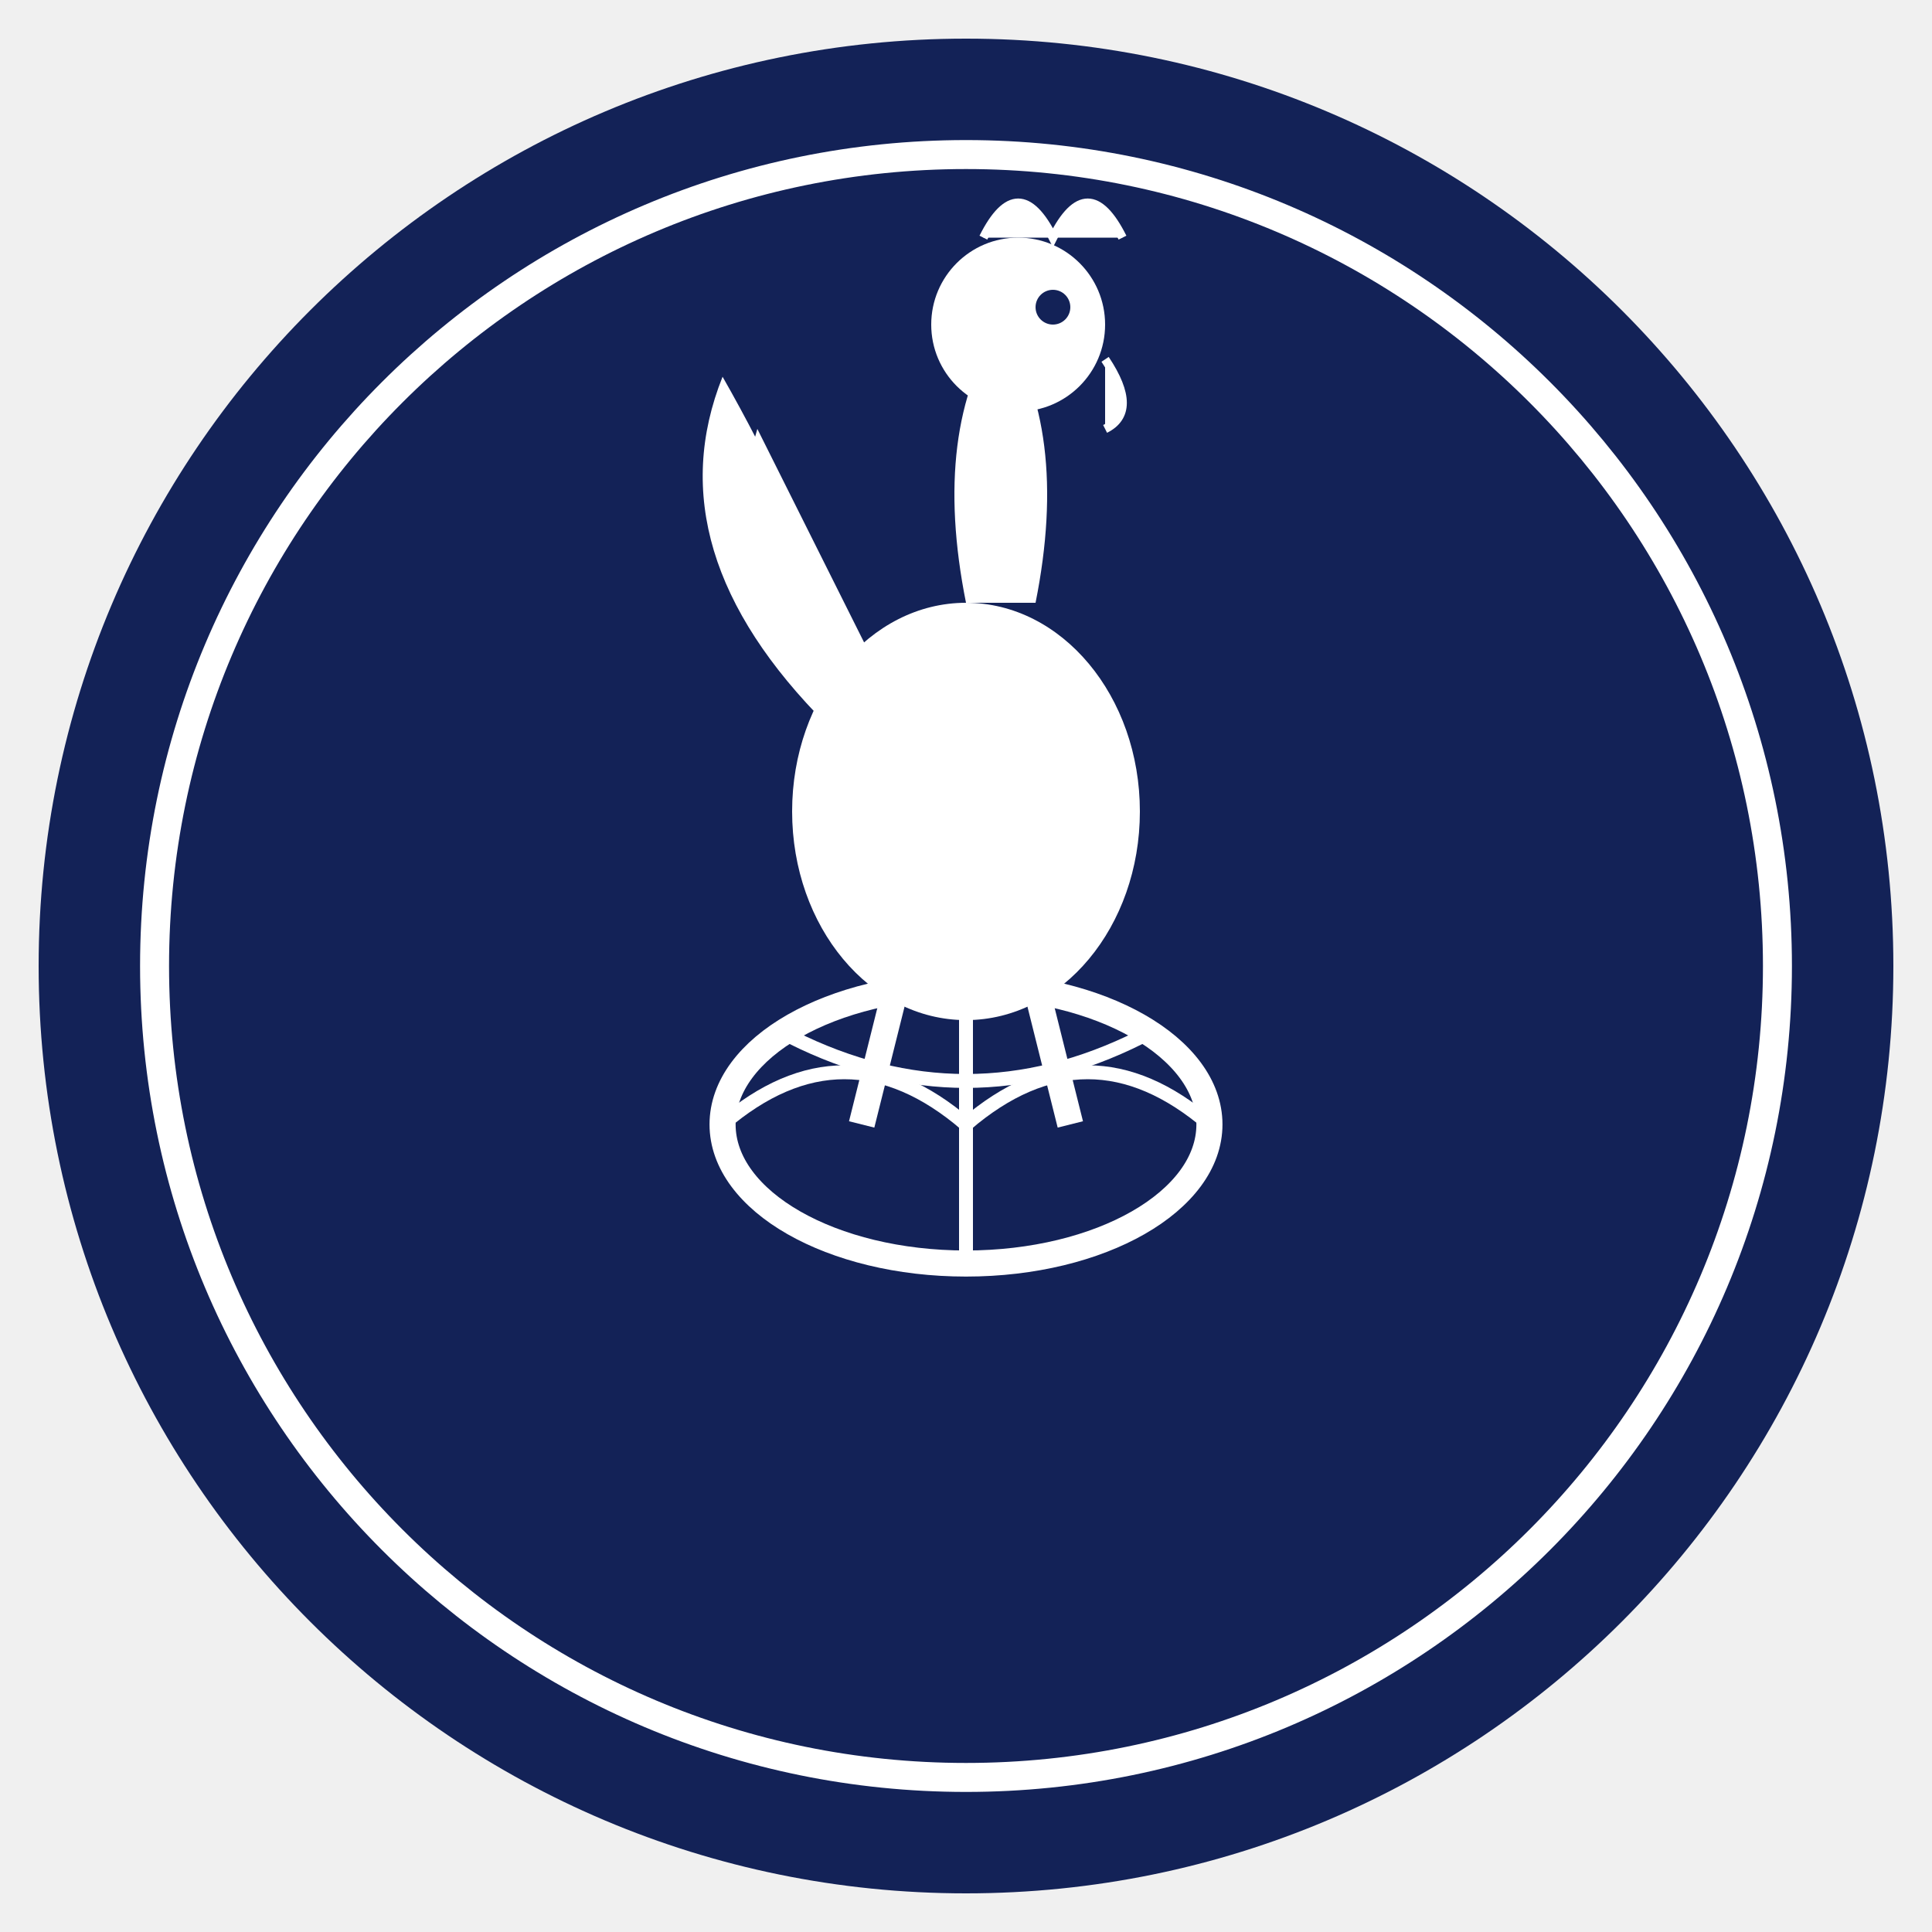
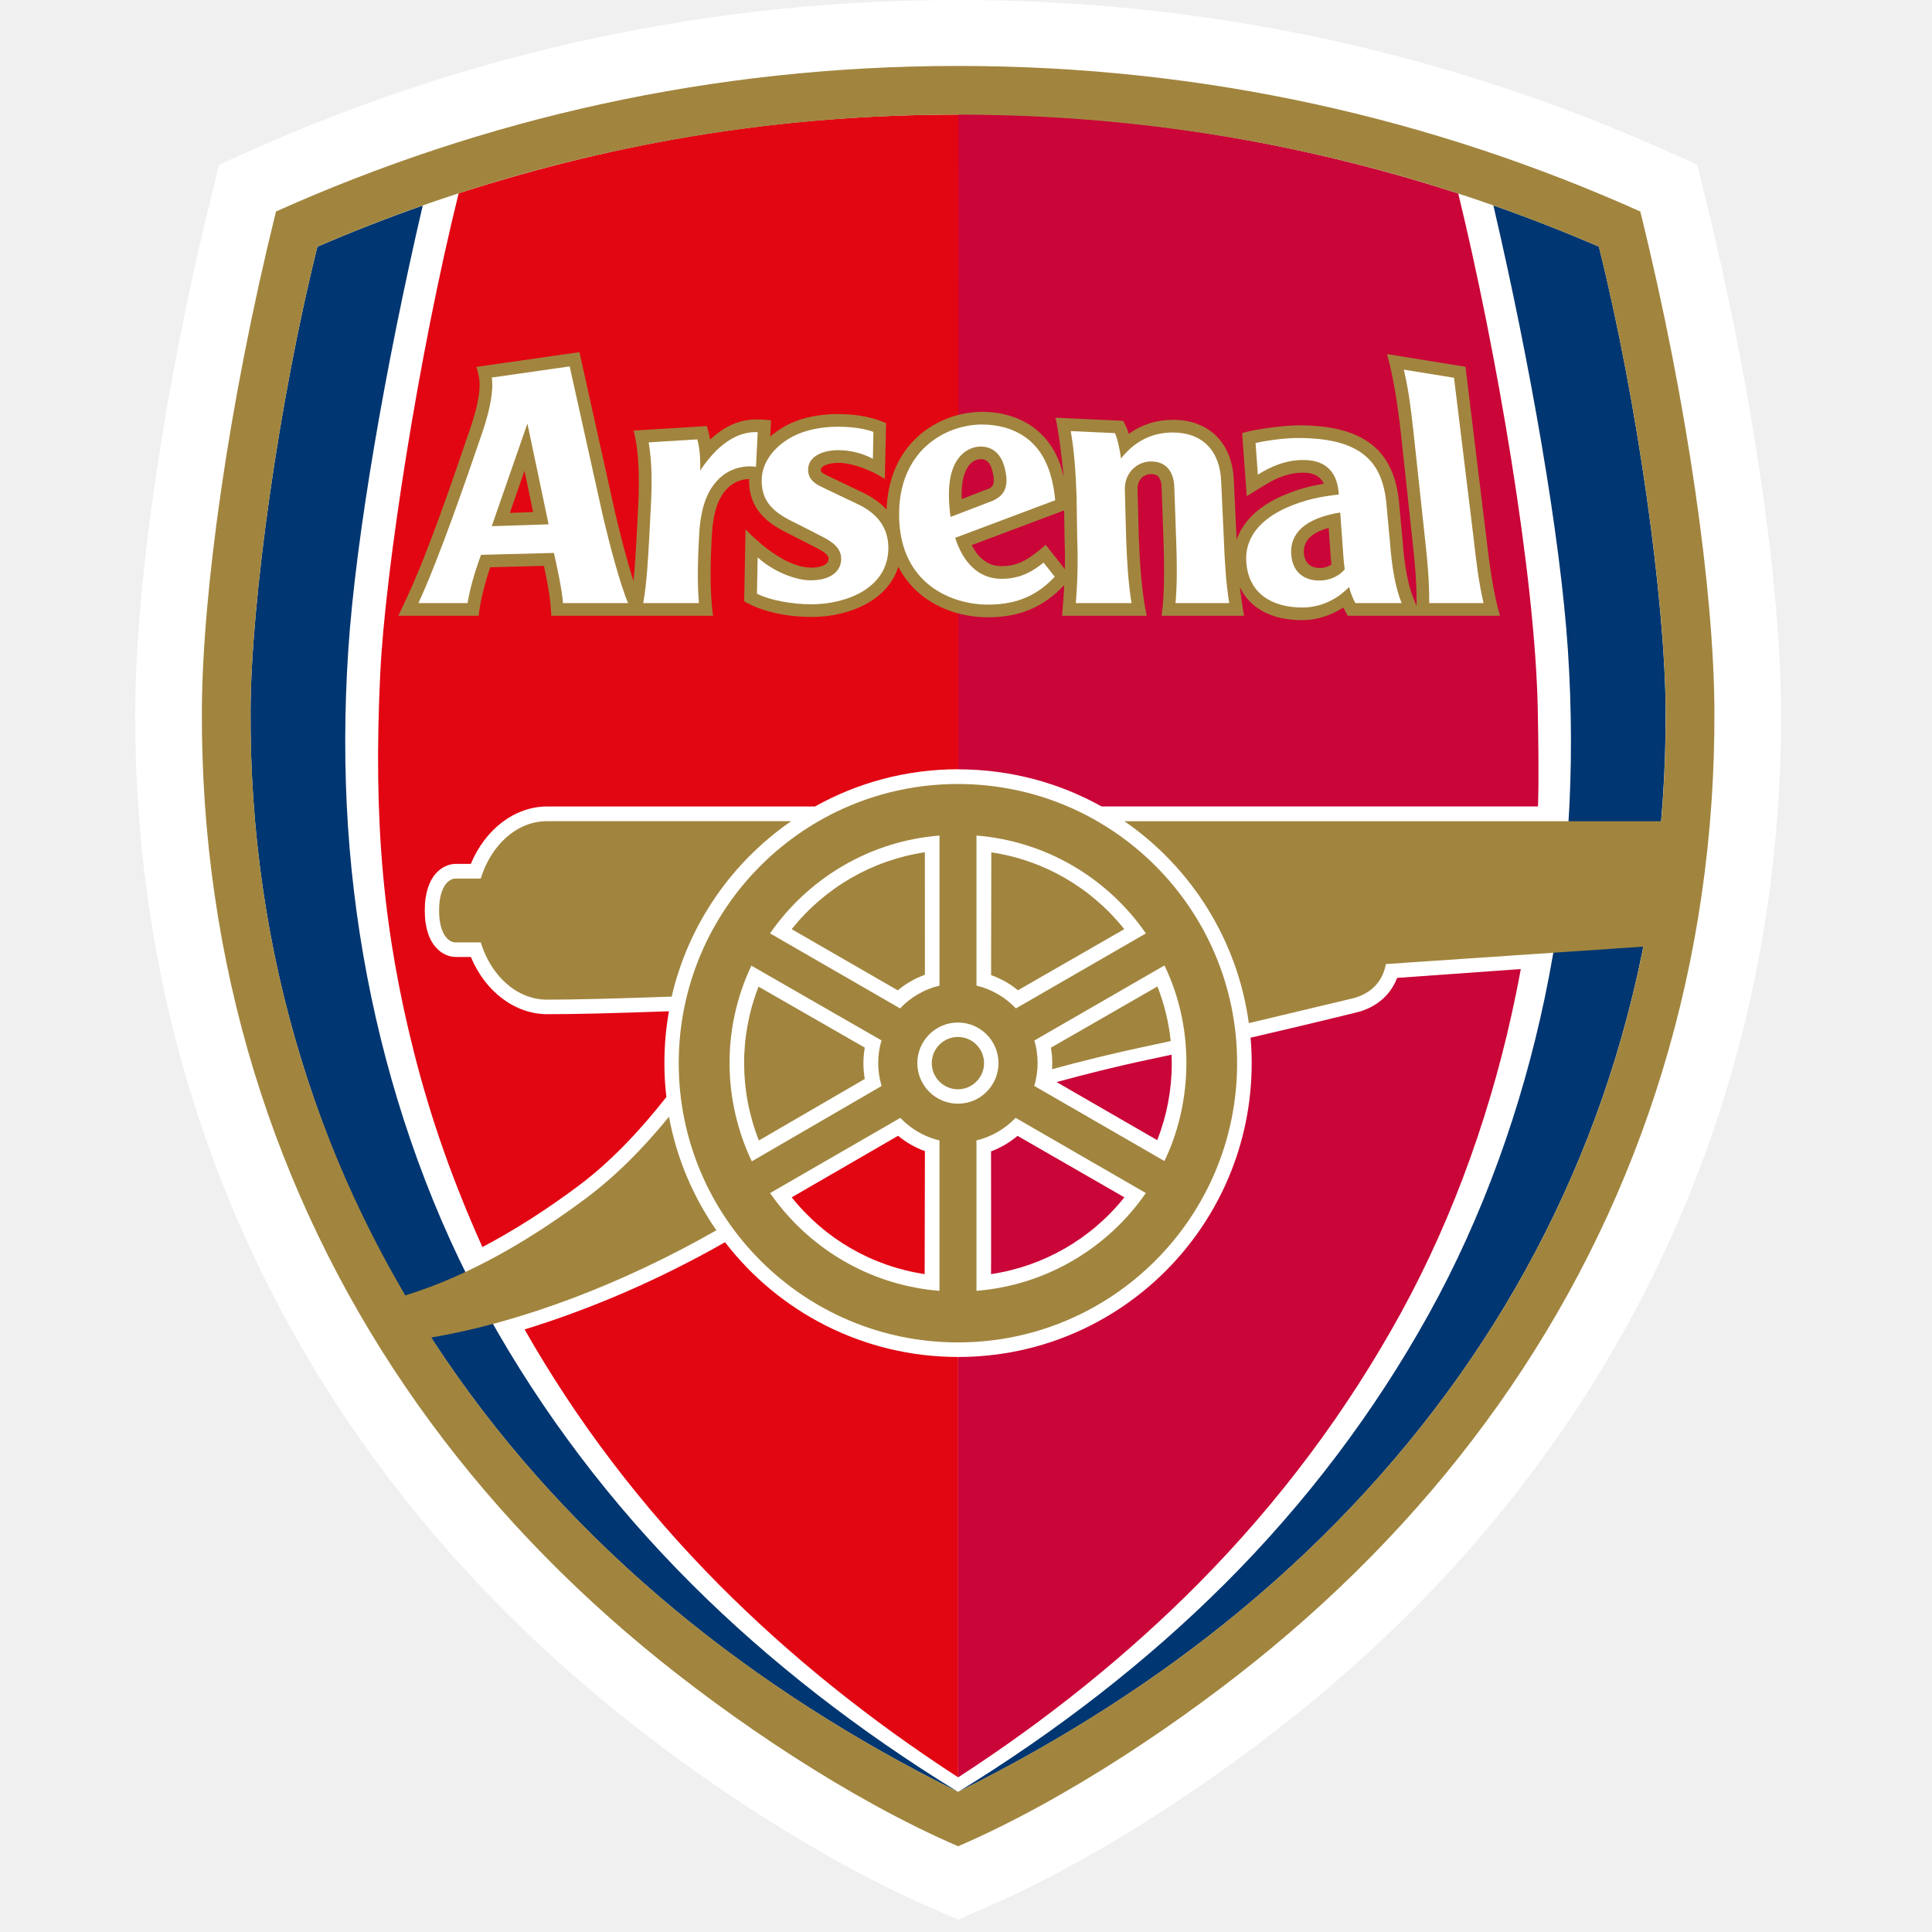
- <svg xmlns="http://www.w3.org/2000/svg" viewBox="0 0 100 100" width="100" height="100">
-   <circle cx="50" cy="50" r="48" fill="#132257" />
-   <circle cx="50" cy="50" r="42" fill="none" stroke="#FFFFFF" stroke-width="1.5" />
-   <g transform="translate(50,42) scale(0.9)">
-     <ellipse cx="0" cy="18" rx="14" ry="8" fill="none" stroke="#FFFFFF" stroke-width="1.5" />
-     <path d="M-14 18 Q-7 12 0 18 Q7 12 14 18" fill="none" stroke="#FFFFFF" stroke-width="0.8" />
-     <path d="M0 10 L0 26" fill="none" stroke="#FFFFFF" stroke-width="0.8" />
-     <path d="M-10 13 Q0 18 10 13" fill="none" stroke="#FFFFFF" stroke-width="0.8" />
-     <line x1="-4" y1="10" x2="-6" y2="18" stroke="#FFFFFF" stroke-width="1.5" />
-     <line x1="4" y1="10" x2="6" y2="18" stroke="#FFFFFF" stroke-width="1.5" />
-     <ellipse cx="0" cy="0" rx="10" ry="12" fill="#FFFFFF" />
-     <path d="M0 -12 Q-2 -22 2 -28 Q6 -22 4 -12" fill="#FFFFFF" />
-     <circle cx="3" cy="-28" r="5" fill="#FFFFFF" />
-     <path d="M8 -29 L14 -27 L8 -25" fill="#132257" />
-     <circle cx="5" cy="-29" r="1" fill="#132257" />
-     <path d="M1 -33 Q3 -37 5 -33 Q7 -37 9 -33" fill="#FFFFFF" stroke="#FFFFFF" stroke-width="0.5" />
-     <path d="M8 -26 Q10 -23 8 -22" fill="#FFFFFF" stroke="#FFFFFF" stroke-width="0.5" />
-     <path d="M-8 -5 Q-18 -15 -14 -25 Q-10 -18 -6 -8" fill="#FFFFFF" />
-     <path d="M-6 -3 Q-15 -12 -12 -22 Q-8 -14 -4 -6" fill="#FFFFFF" />
+ <svg xmlns="http://www.w3.org/2000/svg" width="100" height="100" viewBox="0 0 100 100" fill="none">
+   <g clip-path="url(#clip0_326_65)">
+     <path d="M49.594 3.819C61.751 3.819 73.522 6.319 84.585 11.248C86.885 20.606 88.333 30.368 88.367 36.764C88.367 36.88 88.368 36.995 88.368 37.111C88.368 43.415 87.462 49.573 85.672 55.424C83.914 61.17 81.297 66.616 77.893 71.612C74.547 76.524 70.42 81.03 65.629 85.007C60.542 89.229 54.562 93.026 49.595 95.192C44.627 93.026 38.647 89.23 33.56 85.007C28.768 81.03 24.641 76.523 21.295 71.612C17.892 66.617 15.274 61.17 13.516 55.424C11.726 49.574 10.819 43.415 10.819 37.11C10.819 36.995 10.819 36.88 10.82 36.765C10.854 30.369 12.302 20.607 14.603 11.249C25.665 6.32 37.436 3.819 49.594 3.819Z" fill="white" />
+     <path d="M49.594 3.819C61.751 3.819 73.522 6.319 84.585 11.248C86.885 20.606 88.333 30.368 88.367 36.764C88.367 36.88 88.368 36.995 88.368 37.111C88.368 43.415 87.462 49.573 85.672 55.424C83.914 61.17 81.297 66.616 77.893 71.612C74.547 76.524 70.42 81.03 65.629 85.007C60.542 89.229 54.562 93.026 49.595 95.192C44.627 93.026 38.647 89.23 33.559 85.007C28.768 81.03 24.64 76.523 21.295 71.612C17.892 66.617 15.274 61.17 13.516 55.424C11.726 49.574 10.819 43.415 10.819 37.11C10.819 36.995 10.819 36.88 10.82 36.765C10.854 30.369 12.302 20.607 14.603 11.249C25.665 6.32 37.436 3.819 49.594 3.819ZM49.594 0C36.901 0 24.605 2.611 13.048 7.761L11.341 8.522L10.894 10.338C9.737 15.044 8.765 19.962 8.083 24.558C7.394 29.21 7.02 33.42 7.001 36.733C7 36.859 7 36.984 7 37.11C7 43.794 7.963 50.331 9.864 56.542C11.736 62.657 14.52 68.451 18.139 73.763C21.686 78.969 26.053 83.741 31.121 87.946C33.737 90.118 36.661 92.245 39.575 94.095C42.516 95.962 45.452 97.552 48.068 98.693L49.595 99.358L51.121 98.693C53.737 97.552 56.674 95.962 59.614 94.095C62.528 92.244 65.451 90.118 68.068 87.946C73.135 83.74 77.502 78.968 81.049 73.762C84.669 68.448 87.453 62.654 89.324 56.541C91.224 50.329 92.187 43.792 92.187 37.111C92.187 36.989 92.187 36.869 92.186 36.748V36.744C92.168 33.429 91.794 29.215 91.103 24.557C90.422 19.961 89.451 15.043 88.293 10.336L87.847 8.52L86.138 7.759C74.581 2.611 62.286 0 49.594 0Z" fill="white" />
+     <path d="M49.595 39.821C52.286 39.821 54.823 40.514 57.016 41.742H79.607C79.653 40.163 79.626 38.389 79.594 36.712C79.462 29.794 77.45 18.116 75.479 10.016C67.466 7.422 58.868 5.904 49.6 5.904L49.595 39.821Z" fill="#CA0538" />
+     <path d="M49.601 5.931C40.54 5.931 32.196 7.283 23.74 10.004C21.66 18.399 19.94 29.515 19.682 34.851C19.303 42.666 19.871 48.313 21.435 54.496C22.314 57.971 23.482 61.239 24.969 64.548C26.575 63.703 28.245 62.645 29.928 61.388C31.697 60.069 33.233 58.383 34.491 56.782C34.424 56.205 34.389 55.62 34.389 55.025C34.389 54.11 34.469 53.214 34.624 52.344C31.499 52.453 29.723 52.494 28.33 52.494C26.649 52.494 25.115 51.323 24.372 49.532H23.585C22.991 49.532 21.986 49.025 21.986 47.123C21.986 45.222 22.991 44.715 23.585 44.715H24.37C25.114 42.917 26.648 41.743 28.33 41.743H42.183C44.376 40.516 46.906 39.816 49.599 39.816L49.601 5.929V5.93L49.601 5.931Z" fill="#E20613" />
+     <path d="M35.841 82.031C31.571 77.778 28.044 73.078 25.253 68.06C22.421 62.967 20.409 57.296 19.222 51.627C18.001 45.794 17.617 39.903 18.026 33.66C18.413 27.78 19.964 18.876 21.88 10.639C20.045 11.284 18.226 11.993 16.428 12.769C14.412 20.862 12.998 31.13 12.968 36.744C12.935 43.001 13.826 49.062 15.57 54.763C17.398 60.739 19.822 65.604 23.07 70.37C26.302 75.114 30.293 79.472 34.93 83.321C39.264 86.918 44.206 90.082 49.59 92.749C44.469 89.606 39.831 86.007 35.841 82.031V82.031Z" fill="#003671" />
+     <path d="M63.34 82.033C67.61 77.781 71.138 73.08 73.928 68.062C76.761 62.969 78.772 57.298 79.959 51.629C81.18 45.796 81.565 39.904 81.155 33.662C80.768 27.782 79.213 18.869 77.297 10.632C79.132 11.277 80.96 11.991 82.758 12.767C84.773 20.861 86.183 31.132 86.212 36.745C86.245 43.002 85.355 49.064 83.611 54.764C81.915 60.303 79.393 65.555 76.111 70.371C72.878 75.115 68.888 79.474 64.25 83.323C59.917 86.919 54.975 90.083 49.591 92.751C54.712 89.607 59.349 86.008 63.339 82.033H63.34Z" fill="#003671" />
+     <path d="M49.582 40.58C41.601 40.58 35.131 47.05 35.131 55.031C35.131 63.012 41.601 69.483 49.582 69.483C57.564 69.483 64.033 63.013 64.033 55.031C64.033 47.05 57.563 40.58 49.582 40.58Z" fill="#A1853E" />
+     <path d="M49.594 70.237C44.683 70.237 40.308 67.909 37.527 64.296C34.132 66.235 30.566 67.764 27.153 68.811C29.847 73.546 33.195 77.972 37.219 82.024C40.85 85.68 45.006 89.02 49.594 91.994V70.237V70.237Z" fill="#E20613" />
+     <path d="M28.315 51.742C26.752 51.742 25.414 50.511 24.884 48.779H23.57C23.231 48.779 22.727 48.368 22.727 47.128C22.727 45.887 23.231 45.476 23.57 45.476H24.883C25.413 43.742 26.75 42.504 28.314 42.504H40.952C37.884 44.622 35.633 47.839 34.765 51.585C31.966 51.682 29.819 51.742 28.314 51.742H28.315H28.315Z" fill="#A1853E" />
+     <path d="M84.901 10.947C74.168 6.138 62.356 3.413 49.594 3.413C36.832 3.413 25.019 6.138 14.285 10.947C11.81 20.965 10.481 30.683 10.449 36.728C10.415 43.191 11.328 49.505 13.161 55.495C14.931 61.278 17.563 66.758 20.988 71.784C24.353 76.723 28.503 81.256 33.322 85.256C37.855 89.019 43.994 93.147 49.593 95.562C55.192 93.147 61.332 89.019 65.865 85.256C70.684 81.256 74.833 76.723 78.198 71.784C81.622 66.758 84.256 61.278 86.025 55.495C87.859 49.505 88.771 43.191 88.737 36.728C88.706 30.683 87.376 20.965 84.901 10.947H84.901ZM76.116 70.365C72.883 75.109 68.893 79.467 64.255 83.316C59.922 86.913 54.973 90.079 49.59 92.747C44.206 90.079 39.266 86.913 34.931 83.316C30.294 79.467 26.303 75.109 23.071 70.365C22.815 69.989 22.565 69.61 22.318 69.229C27.04 68.431 32.26 66.427 37.079 63.68C35.878 61.948 35.023 59.955 34.626 57.803C33.419 59.286 31.98 60.792 30.337 62.018C27.672 64.007 24.455 65.981 20.975 67.05C18.698 63.17 16.884 59.052 15.571 54.758C13.828 49.06 12.936 42.998 12.969 36.741C12.999 31.128 14.413 20.86 16.429 12.766C26.923 8.236 38.074 5.934 49.593 5.934C61.111 5.934 72.261 8.237 82.756 12.767C84.772 20.86 86.187 31.128 86.216 36.741C86.227 38.683 86.147 40.607 85.982 42.507L58.199 42.506C61.636 44.877 64.048 48.626 64.639 52.957L69.937 51.694C71.119 51.428 71.608 50.63 71.731 49.899L85.06 48.997C84.672 50.952 84.192 52.876 83.615 54.758C81.92 60.297 79.397 65.548 76.115 70.365H76.116Z" fill="#A1853E" />
+     <path d="M50.542 59.027V66.813C54.175 66.521 57.346 64.587 59.309 61.752L52.567 57.859C52.027 58.425 51.329 58.839 50.542 59.026V59.027Z" fill="white" />
+     <path d="M48.628 43.248C44.992 43.539 41.82 45.475 39.857 48.312L46.587 52.195C47.129 51.62 47.833 51.204 48.629 51.015V43.248L48.628 43.248Z" fill="white" />
+     <path d="M49.582 52.926C48.422 52.926 47.481 53.867 47.481 55.026C47.481 56.186 48.422 57.127 49.582 57.127C50.742 57.127 51.682 56.186 51.682 55.026C51.682 53.866 50.741 52.926 49.582 52.926Z" fill="white" />
+     <path d="M50.542 43.248V51.016C51.335 51.205 52.04 51.621 52.582 52.196L59.311 48.313C57.349 45.476 54.177 43.54 50.541 43.248L50.542 43.248Z" fill="white" />
+     <path d="M48.628 59.028C47.988 58.876 47.405 58.574 46.919 58.161C46.808 58.067 46.702 57.966 46.601 57.861L39.859 61.753C40.014 61.976 40.177 62.193 40.345 62.404C42.325 64.881 45.279 66.546 48.628 66.814V59.028V59.028Z" fill="white" />
+     <path d="M53.53 56.205L60.269 60.095C61.597 57.374 61.966 53.482 60.272 49.971L53.537 53.856C53.752 54.56 53.776 55.404 53.531 56.205L53.53 56.205Z" fill="white" />
+     <path d="M40.976 48.093L46.468 51.26C46.886 50.91 47.361 50.64 47.873 50.453L47.871 44.113C45.153 44.519 42.697 45.938 40.977 48.094L40.976 48.093Z" fill="#A1853E" />
+     <path d="M51.31 44.118L51.299 50.471C51.812 50.659 52.269 50.907 52.688 51.256L58.192 48.093C56.473 45.937 54.027 44.524 51.311 44.117L51.31 44.118Z" fill="#A1853E" />
+     <path d="M60.597 53.884C60.495 52.912 60.265 51.968 59.907 51.06L54.395 54.228C54.44 54.491 54.465 54.754 54.465 55.021C54.465 55.129 54.46 55.236 54.452 55.342C56.011 54.917 57.652 54.511 59.313 54.161C59.717 54.076 60.149 53.983 60.597 53.884Z" fill="#A1853E" />
+     <path d="M49.594 91.995C54.183 89.021 58.347 85.67 61.979 82.014C66.234 77.729 69.743 73 72.511 67.957C75.321 62.838 77.305 57.145 78.464 51.457C78.553 51.017 78.638 50.598 78.716 50.158L72.314 50.616C71.975 51.515 71.21 52.18 70.136 52.422L70.146 52.419C70.103 52.43 67.757 53.012 64.73 53.71C64.768 54.145 64.787 54.585 64.787 55.029C64.787 63.428 57.988 70.237 49.594 70.237V91.994V91.995Z" fill="#CA0538" />
+     <path d="M50.934 55.027C50.934 54.281 50.327 53.673 49.581 53.673C48.835 53.673 48.228 54.281 48.228 55.027C48.228 55.772 48.835 56.381 49.581 56.381C50.327 56.381 50.934 55.773 50.934 55.027Z" fill="#A1853E" />
+     <path d="M51.296 65.949C54.011 65.543 56.478 64.128 58.197 61.974L52.668 58.792C52.253 59.138 51.801 59.408 51.296 59.593C51.296 59.593 51.306 65.95 51.296 65.949Z" fill="#CA0538" />
+     <path d="M40.979 61.974L46.484 58.788C46.899 59.133 47.368 59.398 47.873 59.583L47.86 65.947C45.144 65.541 42.699 64.129 40.979 61.975V61.974Z" fill="#E20613" />
+     <path d="M60.65 55.039C60.65 54.888 60.646 54.739 60.64 54.59C60.224 54.68 59.824 54.766 59.449 54.846C57.767 55.2 56.142 55.612 54.689 56.008L59.898 59.015C60.395 57.751 60.65 56.417 60.65 55.038V55.039Z" fill="#CA0538" />
+     <path d="M38.891 49.982C37.332 53.28 37.431 56.995 38.913 60.111L45.632 56.21C45.403 55.454 45.393 54.635 45.626 53.851L38.891 49.982Z" fill="white" />
+     <path d="M39.28 59.031L44.761 55.846C44.666 55.308 44.668 54.763 44.761 54.225L39.262 51.069C38.261 53.628 38.267 56.464 39.279 59.03L39.28 59.031Z" fill="#A1853E" />
+     <path d="M55.088 30.281C55.074 30.579 54.997 31.574 54.972 31.872H59.352C59.095 30.699 58.992 29.077 58.946 27.866C58.946 27.872 58.878 25.338 58.878 25.338C58.87 25.097 58.938 24.897 59.076 24.752C59.201 24.62 59.375 24.543 59.553 24.541C59.757 24.539 60.1 24.534 60.126 25.248L60.221 27.936C60.267 29.145 60.283 30.841 60.123 31.871H64.393C64.322 31.504 64.201 30.623 64.172 30.381C64.708 31.516 65.855 32.098 67.392 32.098C68.302 32.098 69.013 31.77 69.531 31.446C69.549 31.48 69.752 31.871 69.752 31.871H77.637C77.287 30.685 77.069 29.04 76.931 27.817C76.931 27.811 75.853 18.983 75.853 18.983L71.79 18.328C72.118 19.43 72.362 21.122 72.5 22.339C72.5 22.343 73.109 27.983 73.109 27.983C73.225 29.012 73.33 30.114 73.321 31.222L73.32 31.359L73.157 30.96C72.877 30.273 72.695 29.304 72.6 28.003C72.6 27.995 72.431 26.191 72.431 26.191C72.217 23.324 70.639 22.015 67.214 22.015C66.63 22.015 65.177 22.161 64.293 22.414L64.531 25.681L65.444 25.12C66.191 24.66 66.794 24.465 67.458 24.465C68.001 24.465 68.355 24.669 68.52 25.039C67.847 25.148 67.123 25.327 66.325 25.685C65.115 26.227 64.324 27.008 64.006 27.945C64.005 27.918 64.004 27.892 64.003 27.865C64.003 27.859 63.863 24.872 63.863 24.872C63.79 22.936 62.585 21.73 60.719 21.73C59.858 21.73 59.092 21.977 58.427 22.454C58.39 22.335 58.349 22.222 58.305 22.129L58.139 21.782L54.631 21.62C54.79 22.251 55.007 24.012 55.054 24.702C54.867 23.75 54.37 22.735 53.428 22.078C52.712 21.58 51.814 21.317 50.829 21.317C49.527 21.317 48.213 21.863 47.315 22.779C46.427 23.683 45.939 24.922 45.889 26.379C45.558 26.017 45.119 25.706 44.571 25.452L42.959 24.683L42.879 24.645C42.492 24.464 42.479 24.401 42.487 24.298C42.5 24.132 42.872 23.956 43.402 23.956C44.064 23.956 45.022 24.29 45.798 24.786L45.864 21.902C45.29 21.643 44.489 21.431 43.343 21.431C42.745 21.431 41.594 21.515 40.603 22.075C40.33 22.229 40.082 22.408 39.864 22.603L39.908 21.756C38.976 21.651 37.976 21.623 36.754 22.753C36.744 22.674 36.664 22.281 36.581 22.054L32.793 22.286C33.075 23.3 33.109 24.839 33.032 26.211C33.032 26.214 32.96 27.656 32.96 27.656C32.96 27.653 32.95 27.821 32.95 27.821C32.909 28.576 32.865 29.349 32.789 30.071C32.473 29.091 32.126 27.758 31.863 26.646L29.992 18.227L24.651 18.991C24.697 19.099 24.773 19.371 24.808 19.638C24.854 19.99 24.84 20.72 24.332 22.2C23.475 24.697 22.24 28.385 21.063 30.931C20.898 31.287 20.617 31.872 20.617 31.872H24.778C24.831 31.22 25.105 30.143 25.374 29.361C25.946 29.346 27.458 29.307 28.153 29.288C28.282 29.892 28.454 30.749 28.491 31.249L28.536 31.871H36.908C36.711 30.557 36.787 28.739 36.844 27.71C36.909 26.539 37.154 25.792 37.639 25.287C38.014 24.897 38.462 24.803 38.775 24.794C38.732 26.36 39.763 27.09 40.679 27.55L42.314 28.383C42.903 28.69 42.891 28.848 42.883 28.954C42.859 29.269 42.386 29.39 41.951 29.381C41.098 29.362 39.919 28.773 38.589 27.398L38.519 31.128C39.572 31.72 40.85 31.933 42.012 31.933C43.909 31.933 45.946 31.108 46.495 29.339C47.429 31.126 49.298 31.951 51.14 31.951C52.783 31.951 54.015 31.421 55.09 30.28H55.088V30.281ZM26.391 26.547C26.607 25.926 26.779 25.429 27.147 24.369C27.369 25.426 27.485 25.98 27.596 26.506C27.133 26.522 26.924 26.529 26.391 26.547V26.547ZM49.773 25.61V25.579C49.773 24.311 50.248 23.813 50.694 23.772C50.829 23.759 51.187 23.726 51.35 24.322C51.413 24.553 51.441 24.726 51.441 24.859C51.441 25.204 51.255 25.27 51.037 25.349L51.023 25.354C51.023 25.354 50.375 25.602 49.782 25.831C49.779 25.757 49.773 25.685 49.773 25.611L49.773 25.61ZM54.127 28.201C53.339 28.875 52.752 29.323 51.797 29.303C51.046 29.288 50.582 28.782 50.296 28.215C51.122 27.905 54.199 26.749 55.08 26.419C55.09 27.063 55.103 27.93 55.103 27.93V27.937C55.122 28.448 55.128 28.947 55.119 29.441V29.46L54.128 28.203L54.127 28.201ZM68.38 29.398C67.652 29.425 67.495 28.931 67.485 28.573C67.488 28.198 67.612 27.638 68.771 27.325C68.8 27.722 68.829 28.119 68.829 28.119L68.854 28.479C68.871 28.734 68.887 28.966 68.913 29.22C68.76 29.323 68.585 29.39 68.38 29.398V29.398Z" fill="#A1853E" />
+     <path d="M45.208 22.355C44.839 22.219 44.245 22.087 43.348 22.087C42.61 22.087 41.672 22.228 40.929 22.648C40.081 23.128 39.485 23.895 39.432 24.708C39.351 25.916 40.02 26.491 40.967 26.967C41.612 27.29 42.225 27.602 42.613 27.805C43.133 28.077 43.582 28.41 43.536 29.012C43.49 29.624 42.926 30.037 41.958 30.037C41.156 30.037 40.001 29.567 39.215 28.85L39.181 30.73C39.866 31.073 40.987 31.278 42.004 31.278C43.766 31.278 45.943 30.471 45.981 28.414C46.008 26.949 44.934 26.342 44.298 26.047C43.663 25.751 42.992 25.427 42.677 25.274C42.386 25.133 41.778 24.906 41.831 24.239C41.882 23.603 42.608 23.301 43.393 23.301C44.054 23.301 44.693 23.484 45.181 23.749L45.208 22.354V22.355Z" fill="white" />
+     <path d="M29.486 18.965L25.452 19.542C25.552 20.12 25.397 21.124 24.957 22.407C24.107 24.884 22.742 28.865 21.657 31.217H24.201C24.326 30.466 24.541 29.7 24.898 28.718L28.671 28.619C28.837 29.362 29.093 30.546 29.142 31.216H32.51C32.096 30.249 31.557 28.195 31.223 26.784L29.486 18.964V18.965ZM25.452 27.236L27.299 21.923L28.395 27.138L25.452 27.236V27.236Z" fill="white" />
+     <path d="M39.219 22.369L39.13 24.159C38.537 24.082 37.758 24.213 37.162 24.833C36.611 25.407 36.267 26.242 36.188 27.669C36.122 28.846 36.08 30.133 36.178 31.217H33.293C33.483 30.148 33.547 28.872 33.612 27.695L33.685 26.254C33.75 25.081 33.755 23.968 33.576 22.897L36.092 22.742C36.209 23.162 36.266 23.73 36.239 24.357C37.34 22.704 38.416 22.331 39.218 22.368L39.219 22.369Z" fill="white" />
+     <path d="M75.261 19.554L72.661 19.133C72.916 20.221 73.019 21.084 73.15 22.255L73.759 27.901C73.892 29.078 73.984 30.148 73.975 31.216H76.789C76.538 30.148 76.411 29.078 76.279 27.901L75.26 19.553L75.261 19.554Z" fill="white" />
+     <path d="M63.624 31.217C63.454 30.148 63.391 29.079 63.346 27.902L63.207 24.914C63.147 23.328 62.235 22.386 60.706 22.386C59.868 22.386 58.874 22.656 58.023 23.731C57.998 23.505 57.869 22.751 57.71 22.418L55.421 22.314C55.617 23.422 55.68 24.533 55.723 25.704L55.758 27.901C55.801 29.078 55.774 30.148 55.683 31.216H58.567C58.397 30.148 58.334 29.078 58.29 27.901L58.222 25.367C58.189 24.467 58.861 23.895 59.555 23.885C60.357 23.875 60.752 24.406 60.782 25.212L60.876 27.901C60.92 29.077 60.936 30.147 60.846 31.215H63.622L63.624 31.217Z" fill="white" />
+     <path d="M72.548 31.217C72.203 30.367 72.031 29.239 71.945 28.062L71.777 26.259C71.618 24.13 70.723 22.671 67.201 22.671C66.592 22.671 65.701 22.77 64.987 22.929L65.106 24.565C65.82 24.126 66.56 23.81 67.467 23.81C68.374 23.81 69.218 24.194 69.296 25.596C68.387 25.697 67.535 25.856 66.582 26.283C65.51 26.763 64.404 27.629 64.509 29.103C64.624 30.733 65.855 31.444 67.404 31.444C68.572 31.444 69.388 30.838 69.828 30.384C69.908 30.686 70.023 30.988 70.155 31.217H72.548V31.217ZM68.375 30.046C67.562 30.082 66.857 29.652 66.829 28.608C66.803 27.671 67.445 26.842 69.369 26.526L69.482 28.062C69.52 28.591 69.535 28.965 69.602 29.472C69.324 29.805 68.869 30.025 68.376 30.047L68.375 30.046Z" fill="white" />
+     <path d="M53.052 22.617C52.414 22.173 51.644 21.973 50.828 21.973C48.964 21.973 46.473 23.297 46.538 26.76C46.604 30.235 49.262 31.295 51.137 31.295C52.782 31.295 53.78 30.713 54.593 29.852L54.016 29.12C53.575 29.466 52.9 29.982 51.783 29.959C50.602 29.936 49.825 29.056 49.44 27.837L54.618 25.892C54.457 24.18 53.872 23.187 53.052 22.616L53.052 22.617ZM51.258 25.967L49.199 26.756C49.147 26.387 49.12 26.003 49.117 25.615C49.105 23.477 50.256 23.156 50.634 23.12C51.271 23.061 51.78 23.412 51.983 24.15C52.211 24.984 52.154 25.646 51.258 25.967H51.258Z" fill="white" />
  </g>
+   <defs>
+     <clipPath id="clip0_326_65">
+       <rect width="85.187" height="100" fill="white" transform="translate(7)" />
+     </clipPath>
+   </defs>
</svg>
